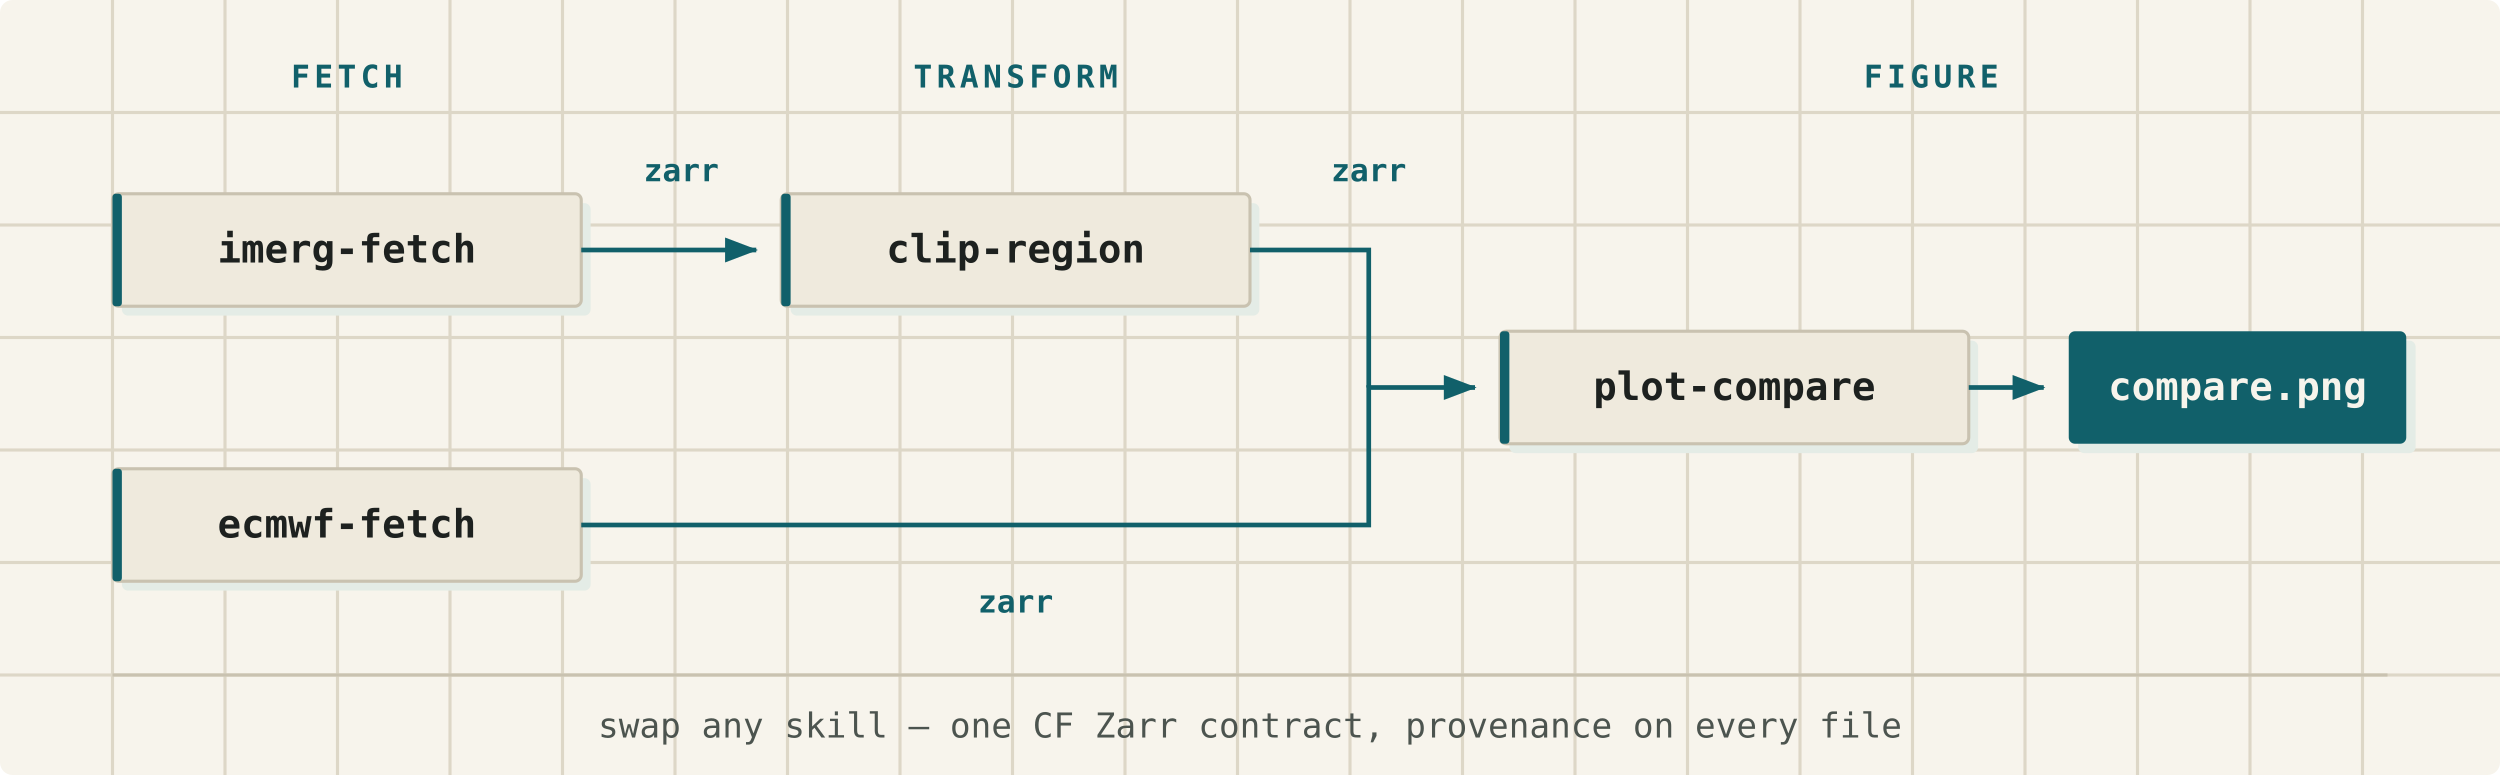
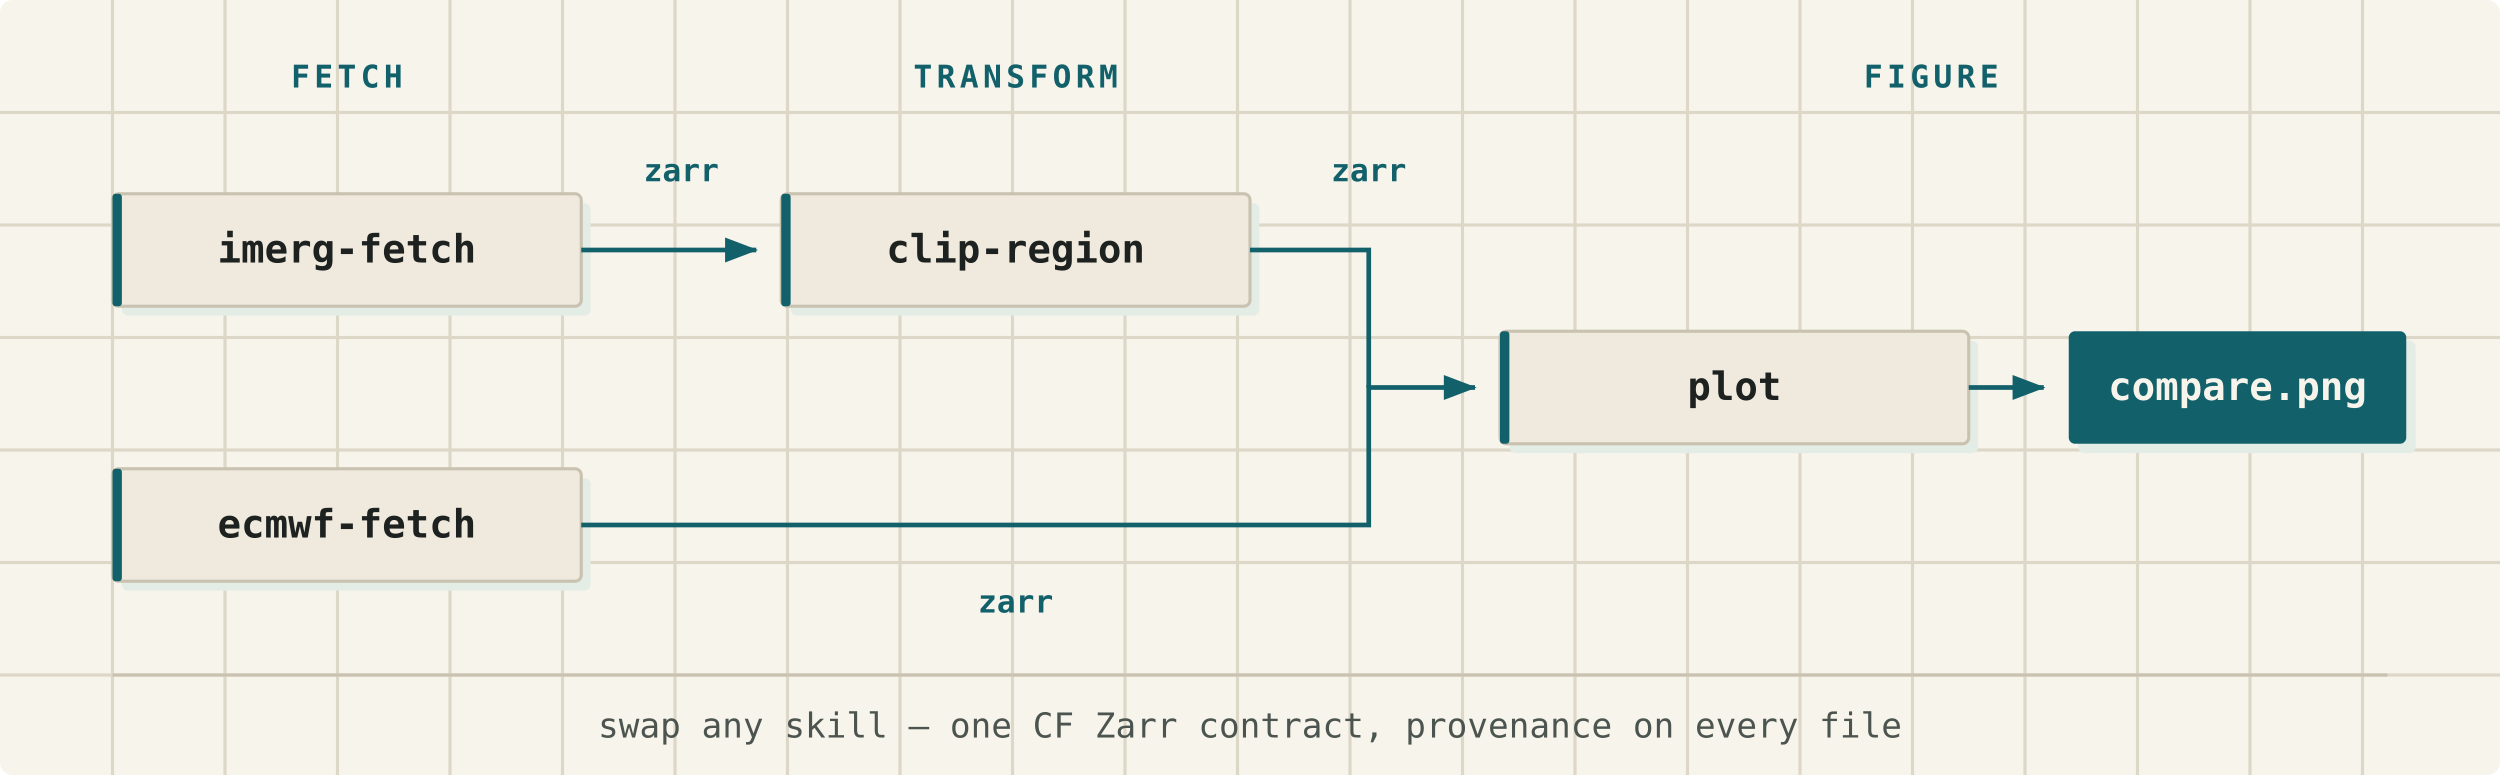
<svg xmlns="http://www.w3.org/2000/svg" viewBox="0 0 800 248" width="800" height="248" role="img" aria-labelledby="title desc">
  <style>
    .bg { fill: #f7f4ec; }
    .grid { stroke: #ddd7c7; stroke-width: 1; }
    .shadow { fill: #e4ece6; }
    .box { fill: #efeadd; stroke: #c9c2b0; stroke-width: 1; }
    .bar { fill: #11606a; }
    .ink { fill: #1d211f; }
    .soft { fill: #4c544f; }
    .accent { fill: #11606a; }
    .line { fill: none; stroke: #11606a; stroke-width: 1.5; }
    .png { fill: #11606a; }
    .png-text { fill: #f7f4ec; }
    .rule { stroke: #c9c2b0; stroke-width: 1; }
    text {
      font-family: ui-monospace, "SF Mono", Menlo, Consolas, monospace;
      font-size: 12.5px;
      font-weight: 600;
    }
    .stage {
      font-size: 10px;
      font-weight: 700;
      letter-spacing: 0.14em;
    }
    .hint { font-size: 11px; font-weight: 500; }
    .chip { font-size: 10px; font-weight: 600; }
    @media (prefers-color-scheme: dark) {
      .bg { fill: #20262a; }
      .grid { stroke: #2c3438; }
      .shadow { fill: #1a2c2e; }
      .box { fill: #2a3136; stroke: #3d474c; }
      .bar { fill: #5eb3bc; }
      .ink { fill: #d8e0d9; }
      .soft { fill: #9aa89c; }
      .accent { fill: #5eb3bc; }
      .line { stroke: #5eb3bc; }
      .png { fill: #5eb3bc; }
      .png-text { fill: #20262a; }
      .rule { stroke: #3d474c; }
    }
  </style>
  <defs>
    <marker id="arrow" viewBox="0 0 10 10" refX="9.5" refY="5" markerWidth="7" markerHeight="7" orient="auto">
      <path d="M 0 1.2 L 10 5 L 0 8.8 z" class="accent" />
    </marker>
  </defs>
  <rect class="bg" width="800" height="248" rx="4" />
  <g class="grid" aria-hidden="true">
    <path d="M36 0 V248 M72 0 V248 M108 0 V248 M144 0 V248 M180 0 V248 M216 0 V248 M252 0 V248 M288 0 V248 M324 0 V248 M360 0 V248 M396 0 V248 M432 0 V248 M468 0 V248 M504 0 V248 M540 0 V248 M576 0 V248 M612 0 V248 M648 0 V248 M684 0 V248 M720 0 V248 M756 0 V248" />
    <path d="M0 36 H800 M0 72 H800 M0 108 H800 M0 144 H800 M0 180 H800 M0 216 H800" />
  </g>
  <text class="accent stage" x="111" y="28" text-anchor="middle">FETCH</text>
  <text class="accent stage" x="325" y="28" text-anchor="middle">TRANSFORM</text>
  <text class="accent stage" x="618" y="28" text-anchor="middle">FIGURE</text>
  <g>
    <rect class="shadow" x="39" y="65" width="150" height="36" rx="2" />
    <rect class="box" x="36" y="62" width="150" height="36" rx="2" />
    <rect class="bar" x="36" y="62" width="3" height="36" rx="1" />
    <text class="ink" x="111" y="84" text-anchor="middle">imerg-fetch</text>
  </g>
  <g>
    <rect class="shadow" x="253" y="65" width="150" height="36" rx="2" />
    <rect class="box" x="250" y="62" width="150" height="36" rx="2" />
    <rect class="bar" x="250" y="62" width="3" height="36" rx="1" />
    <text class="ink" x="325" y="84" text-anchor="middle">clip-region</text>
  </g>
  <g>
    <rect class="shadow" x="39" y="153" width="150" height="36" rx="2" />
    <rect class="box" x="36" y="150" width="150" height="36" rx="2" />
    <rect class="bar" x="36" y="150" width="3" height="36" rx="1" />
    <text class="ink" x="111" y="172" text-anchor="middle">ecmwf-fetch</text>
  </g>
  <g>
    <rect class="shadow" x="483" y="109" width="150" height="36" rx="2" />
    <rect class="box" x="480" y="106" width="150" height="36" rx="2" />
    <rect class="bar" x="480" y="106" width="3" height="36" rx="1" />
-     <text class="ink" x="555" y="128" text-anchor="middle">plot-compare</text>
+     <text class="ink" x="555" y="128" text-anchor="middle">plot</text>
  </g>
  <g>
    <rect class="shadow" x="665" y="109" width="108" height="36" rx="2" />
    <rect class="png" x="662" y="106" width="108" height="36" rx="2" />
    <text class="png-text" x="716" y="128" text-anchor="middle">compare.png</text>
  </g>
  <text class="accent chip" x="218" y="58" text-anchor="middle">zarr</text>
  <path class="line" marker-end="url(#arrow)" d="M186 80 H242" />
  <text class="accent chip" x="438" y="58" text-anchor="middle">zarr</text>
  <path class="line" d="M400 80 H438 V124" />
  <text class="accent chip" x="325" y="196" text-anchor="middle">zarr</text>
  <path class="line" marker-end="url(#arrow)" d="M186 168 H438 V124 H472" />
  <path class="line" marker-end="url(#arrow)" d="M630 124 H654" />
  <line class="rule" x1="36" y1="216" x2="764" y2="216" />
  <text class="soft hint" x="400" y="236" text-anchor="middle">swap any skill — one CF Zarr contract, provenance on every file</text>
</svg>
